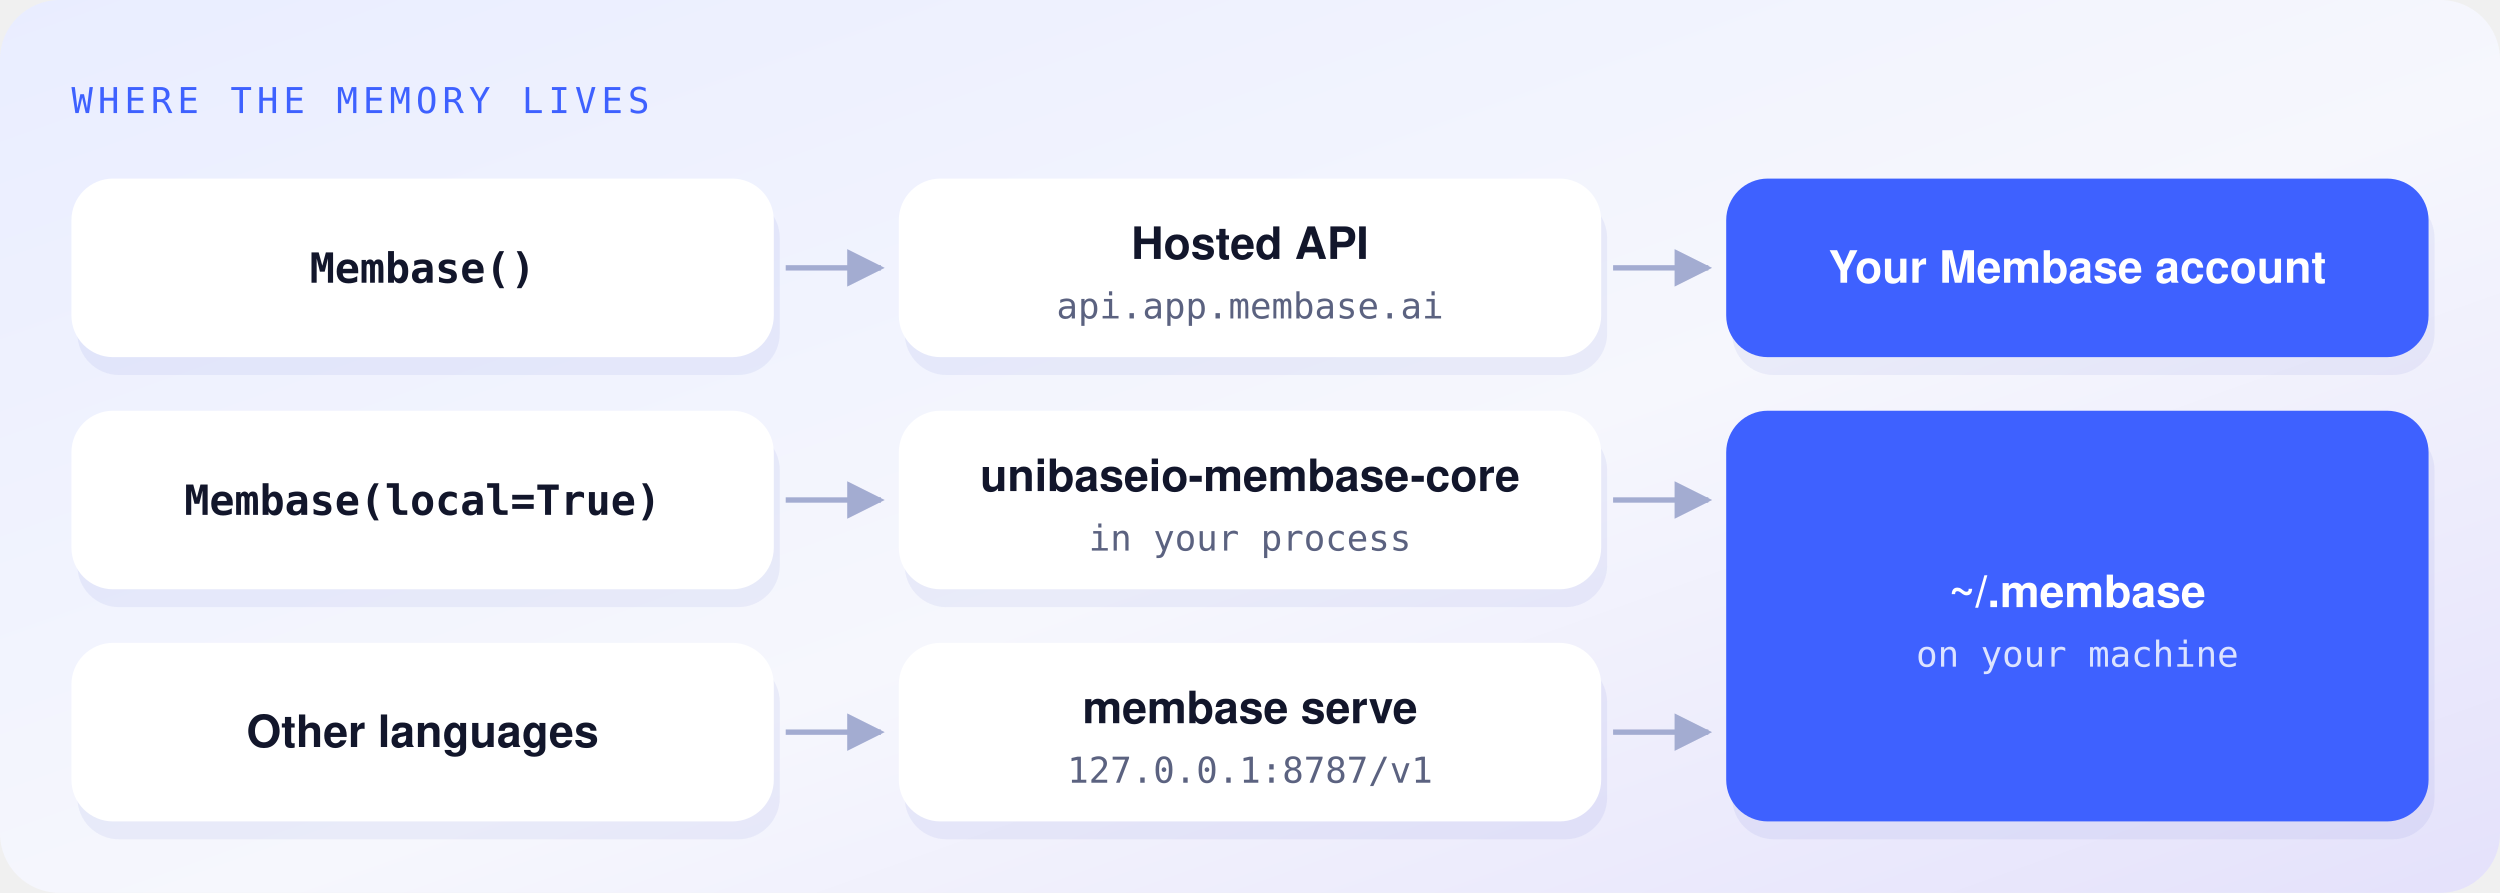
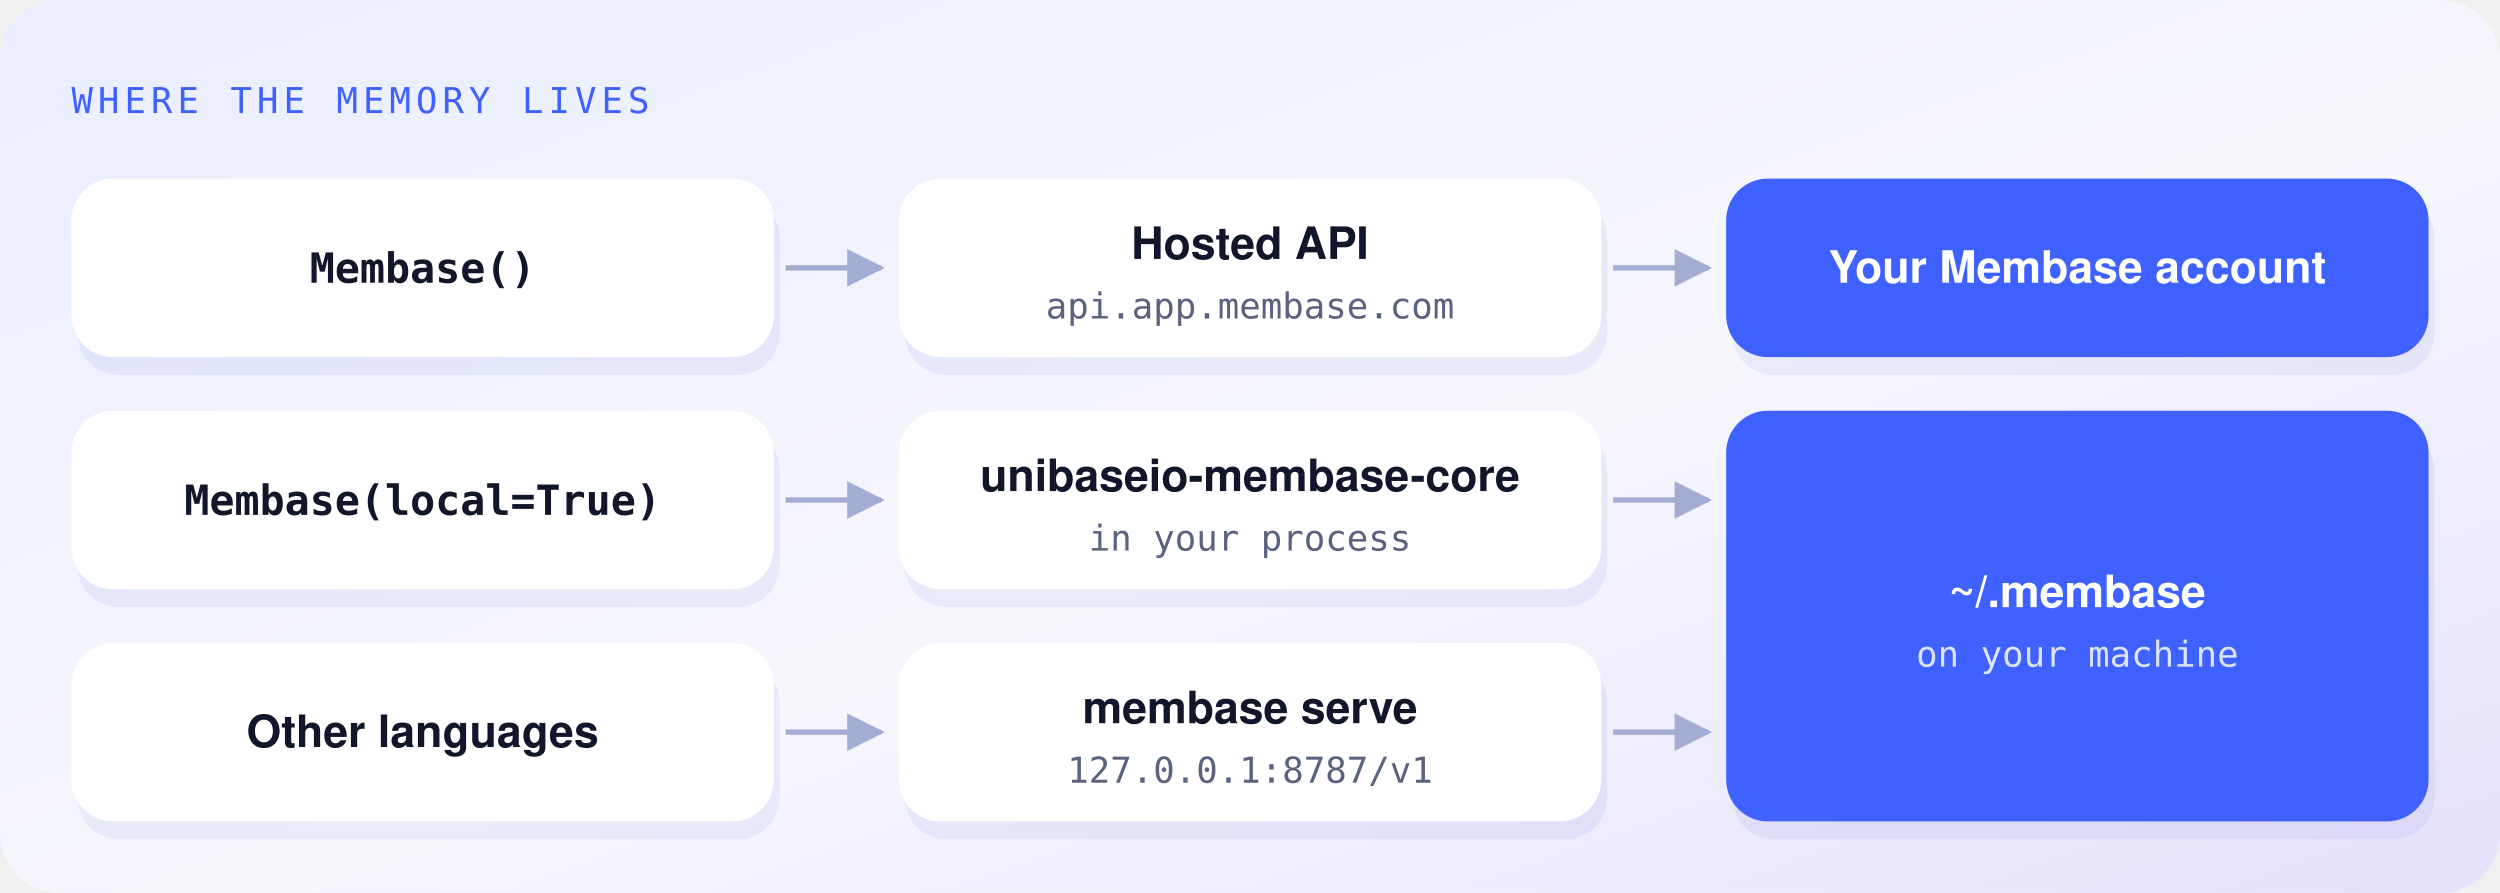
<svg xmlns="http://www.w3.org/2000/svg" width="840" height="300" viewBox="0 0 840 300" role="img" aria-label="Hosted, local in process, or local over HTTP">
  <defs>
    <marker id="a" viewBox="0 0 10 10" refX="9" refY="5" markerWidth="7" markerHeight="7" orient="auto-start-reverse">
      <path d="M0 0L10 5L0 10z" fill="#A3ACD1" />
    </marker>
    <linearGradient id="p" x1="0" y1="0" x2="1" y2="1">
      <stop offset="0" stop-color="#E9EDFF" />
      <stop offset=".55" stop-color="#F6F7FD" />
      <stop offset="1" stop-color="#E4E1FB" />
    </linearGradient>
  </defs>
  <style>text{font-family:-apple-system, BlinkMacSystemFont, "Segoe UI", Helvetica, Arial, sans-serif}</style>
  <rect width="840" height="300" rx="20" fill="url(#p)" />
  <text x="24" y="38" style="font-family:ui-monospace, SFMono-Regular, Menlo, Consolas, monospace;font-size:12px;letter-spacing:.14em;fill:#3E61FF">WHERE THE MEMORY LIVES</text>
  <rect x="26.0" y="66" width="236" height="60" rx="14" fill="#2A3FBF" opacity=".07" />
  <rect x="24.0" y="60" width="236" height="60" rx="14" fill="#FFFFFF" />
  <text x="142.0" y="95.0" text-anchor="middle" style="font-family:ui-monospace, SFMono-Regular, Menlo, Consolas, monospace;font-size:14px;font-weight:600;fill:#12162B">Membase()</text>
  <rect x="304.0" y="66" width="236" height="60" rx="14" fill="#2A3FBF" opacity=".07" />
  <rect x="302.0" y="60" width="236" height="60" rx="14" fill="#FFFFFF" />
  <text x="420.0" y="87.0" text-anchor="middle" style="font-size:15px;font-weight:700;fill:#12162B">Hosted API</text>
-   <text x="420.0" y="107.0" text-anchor="middle" style="font-family:ui-monospace, SFMono-Regular, Menlo, Consolas, monospace;font-size:12px;fill:#5B6280">api.app.membase.ai</text>
+   <text x="420.0" y="107.0" text-anchor="middle" style="font-family:ui-monospace, SFMono-Regular, Menlo, Consolas, monospace;font-size:12px;fill:#5B6280">api.app.membase.com</text>
  <rect x="582.0" y="66" width="236" height="60" rx="14" fill="#2A3FBF" opacity=".07" />
  <rect x="580.0" y="60" width="236" height="60" rx="14" fill="#3E61FF" />
  <text x="698.0" y="95.0" text-anchor="middle" style="font-size:15px;font-weight:700;fill:#FFFFFF">Your Membase account</text>
  <rect x="26.0" y="144" width="236" height="60" rx="14" fill="#2A3FBF" opacity=".07" />
  <rect x="24.0" y="138" width="236" height="60" rx="14" fill="#FFFFFF" />
  <text x="142.0" y="173.0" text-anchor="middle" style="font-family:ui-monospace, SFMono-Regular, Menlo, Consolas, monospace;font-size:14px;font-weight:600;fill:#12162B">Membase(local=True)</text>
  <rect x="304.0" y="144" width="236" height="60" rx="14" fill="#2A3FBF" opacity=".07" />
  <rect x="302.0" y="138" width="236" height="60" rx="14" fill="#FFFFFF" />
  <text x="420.0" y="165.0" text-anchor="middle" style="font-size:15px;font-weight:700;fill:#12162B">unibaseio-membase-core</text>
  <text x="420.0" y="185.0" text-anchor="middle" style="font-family:ui-monospace, SFMono-Regular, Menlo, Consolas, monospace;font-size:12px;fill:#5B6280">in your process</text>
  <rect x="26.0" y="222" width="236" height="60" rx="14" fill="#2A3FBF" opacity=".07" />
  <rect x="24.0" y="216" width="236" height="60" rx="14" fill="#FFFFFF" />
  <text x="142.0" y="251.0" text-anchor="middle" style="font-size:15px;font-weight:700;fill:#12162B">Other languages</text>
  <rect x="304.0" y="222" width="236" height="60" rx="14" fill="#2A3FBF" opacity=".07" />
  <rect x="302.0" y="216" width="236" height="60" rx="14" fill="#FFFFFF" />
  <text x="420.0" y="243.0" text-anchor="middle" style="font-size:15px;font-weight:700;fill:#12162B">membase serve</text>
  <text x="420.0" y="263.0" text-anchor="middle" style="font-family:ui-monospace, SFMono-Regular, Menlo, Consolas, monospace;font-size:12px;fill:#5B6280">127.0.0.1:8787/v1</text>
  <rect x="582.0" y="144" width="236" height="138" rx="14" fill="#2A3FBF" opacity=".07" />
  <rect x="580.0" y="138" width="236" height="138" rx="14" fill="#3E61FF" />
  <text x="698.0" y="204.0" text-anchor="middle" style="font-size:15px;font-weight:700;fill:#FFFFFF">~/.membase</text>
  <text x="698.0" y="224.0" text-anchor="middle" style="font-family:ui-monospace, SFMono-Regular, Menlo, Consolas, monospace;font-size:12px;fill:#DCE3FF">on your machine</text>
  <line x1="264.0" y1="90.0" x2="296.0" y2="90.0" stroke="#A3ACD1" stroke-width="1.8" marker-end="url(#a)" />
  <line x1="542.0" y1="90.0" x2="574.0" y2="90.0" stroke="#A3ACD1" stroke-width="1.8" marker-end="url(#a)" />
  <line x1="264.0" y1="168.0" x2="296.0" y2="168.0" stroke="#A3ACD1" stroke-width="1.8" marker-end="url(#a)" />
  <line x1="542.0" y1="168.0" x2="574.0" y2="168.0" stroke="#A3ACD1" stroke-width="1.8" marker-end="url(#a)" />
  <line x1="264.0" y1="246.0" x2="296.0" y2="246.0" stroke="#A3ACD1" stroke-width="1.8" marker-end="url(#a)" />
  <line x1="542.0" y1="246.0" x2="574.0" y2="246.0" stroke="#A3ACD1" stroke-width="1.8" marker-end="url(#a)" />
</svg>
